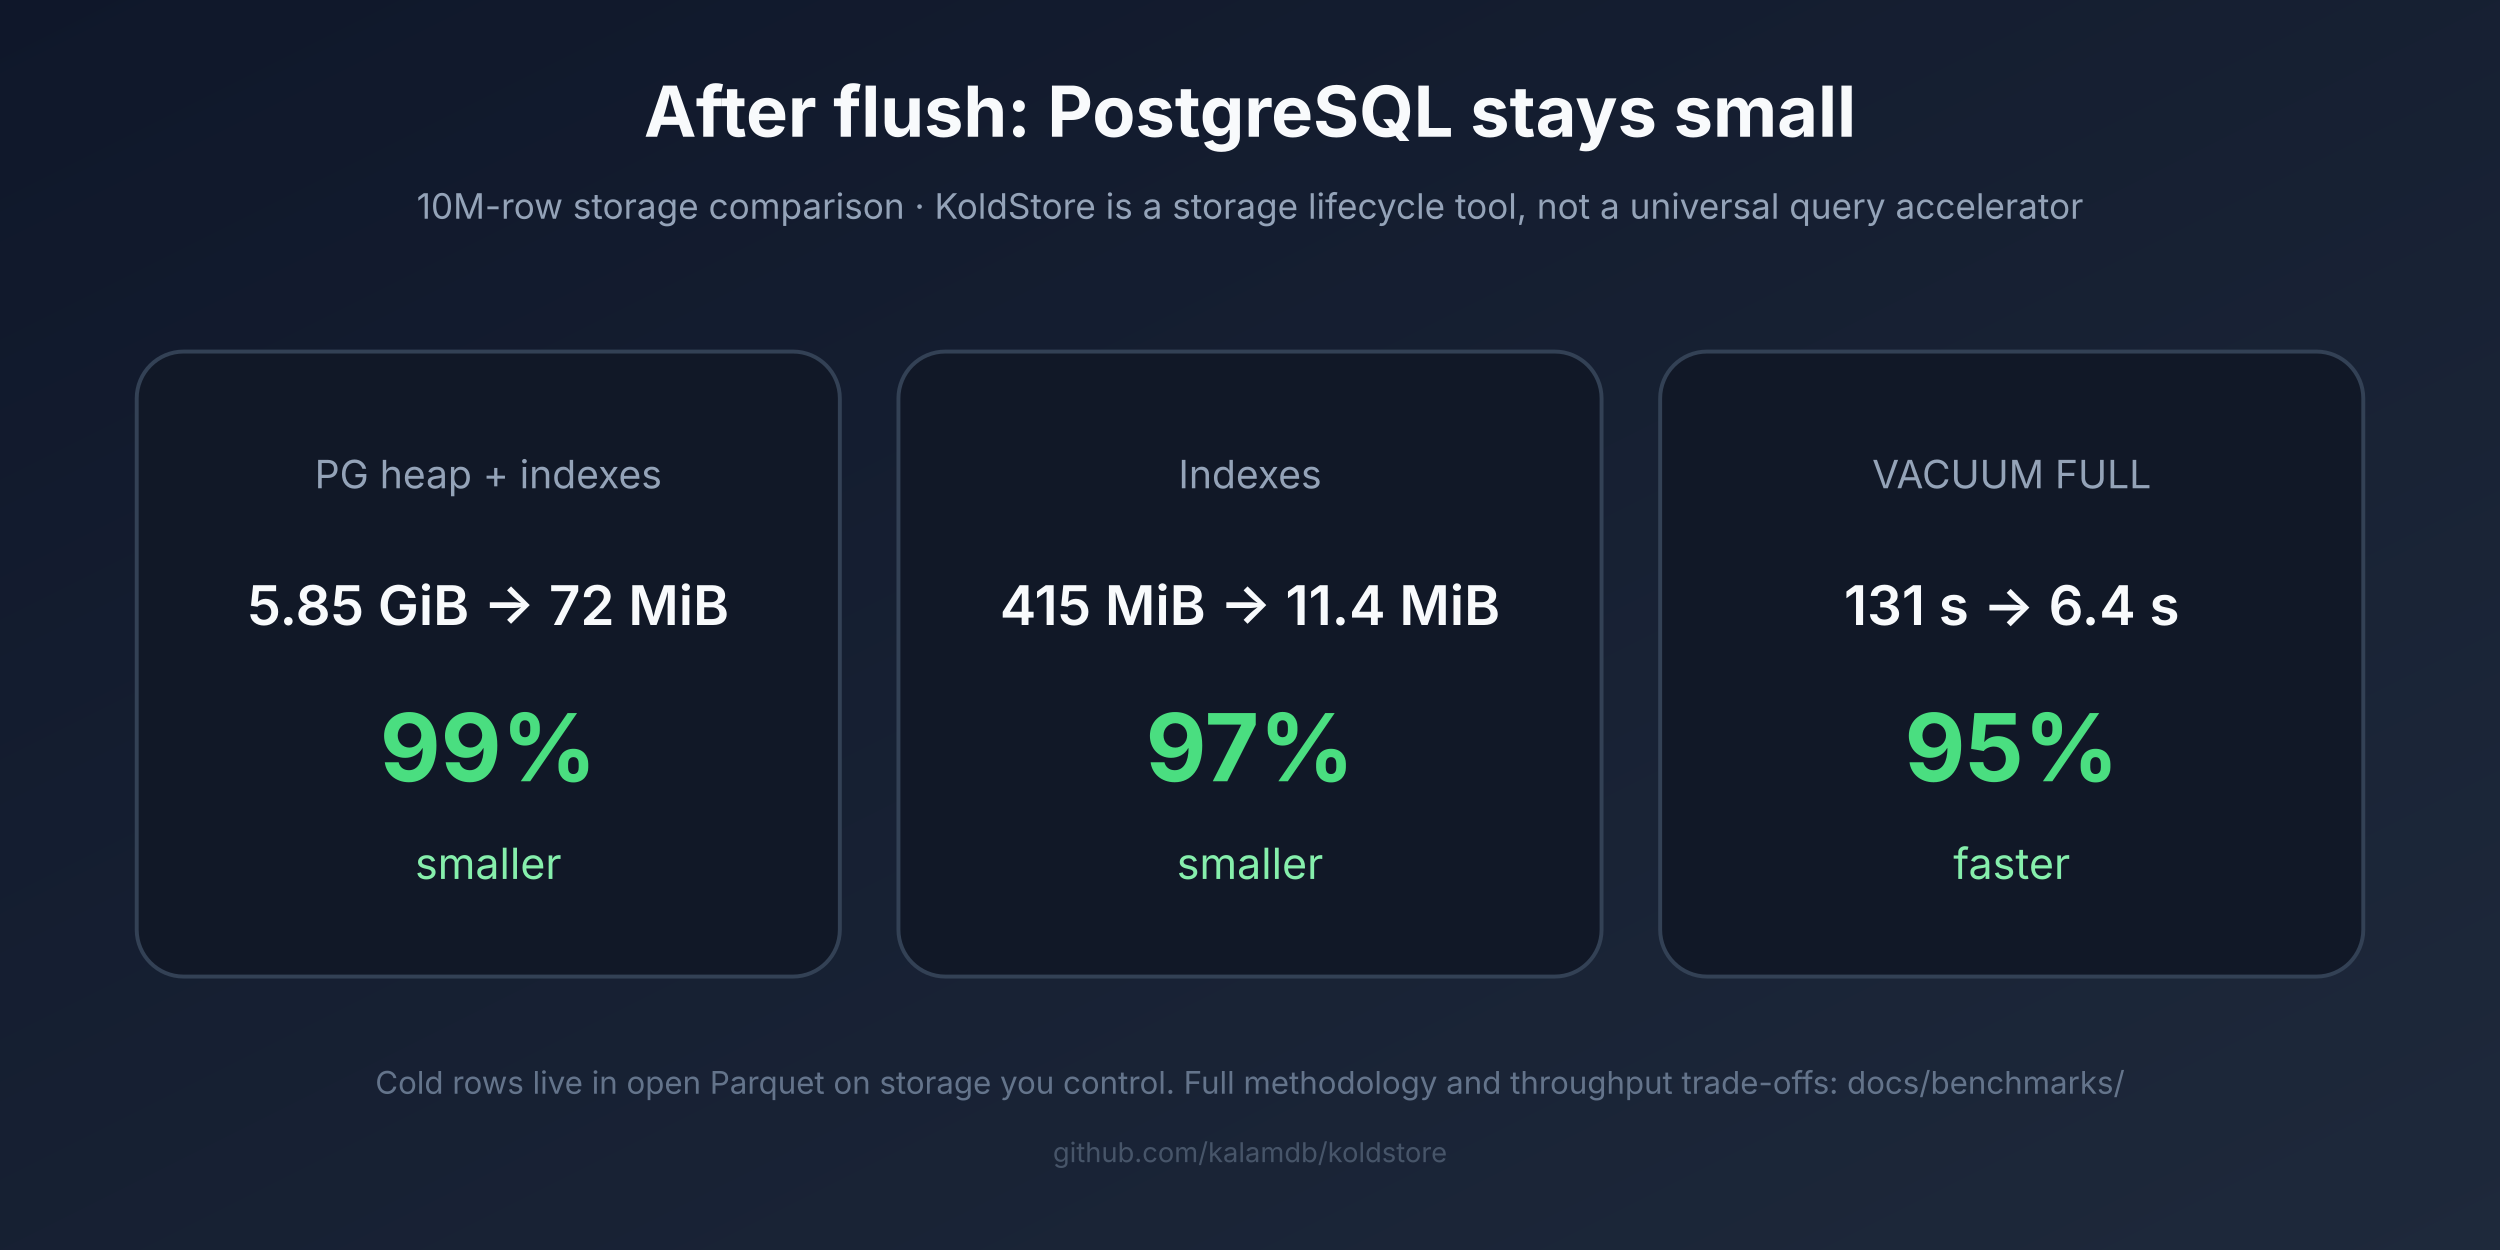
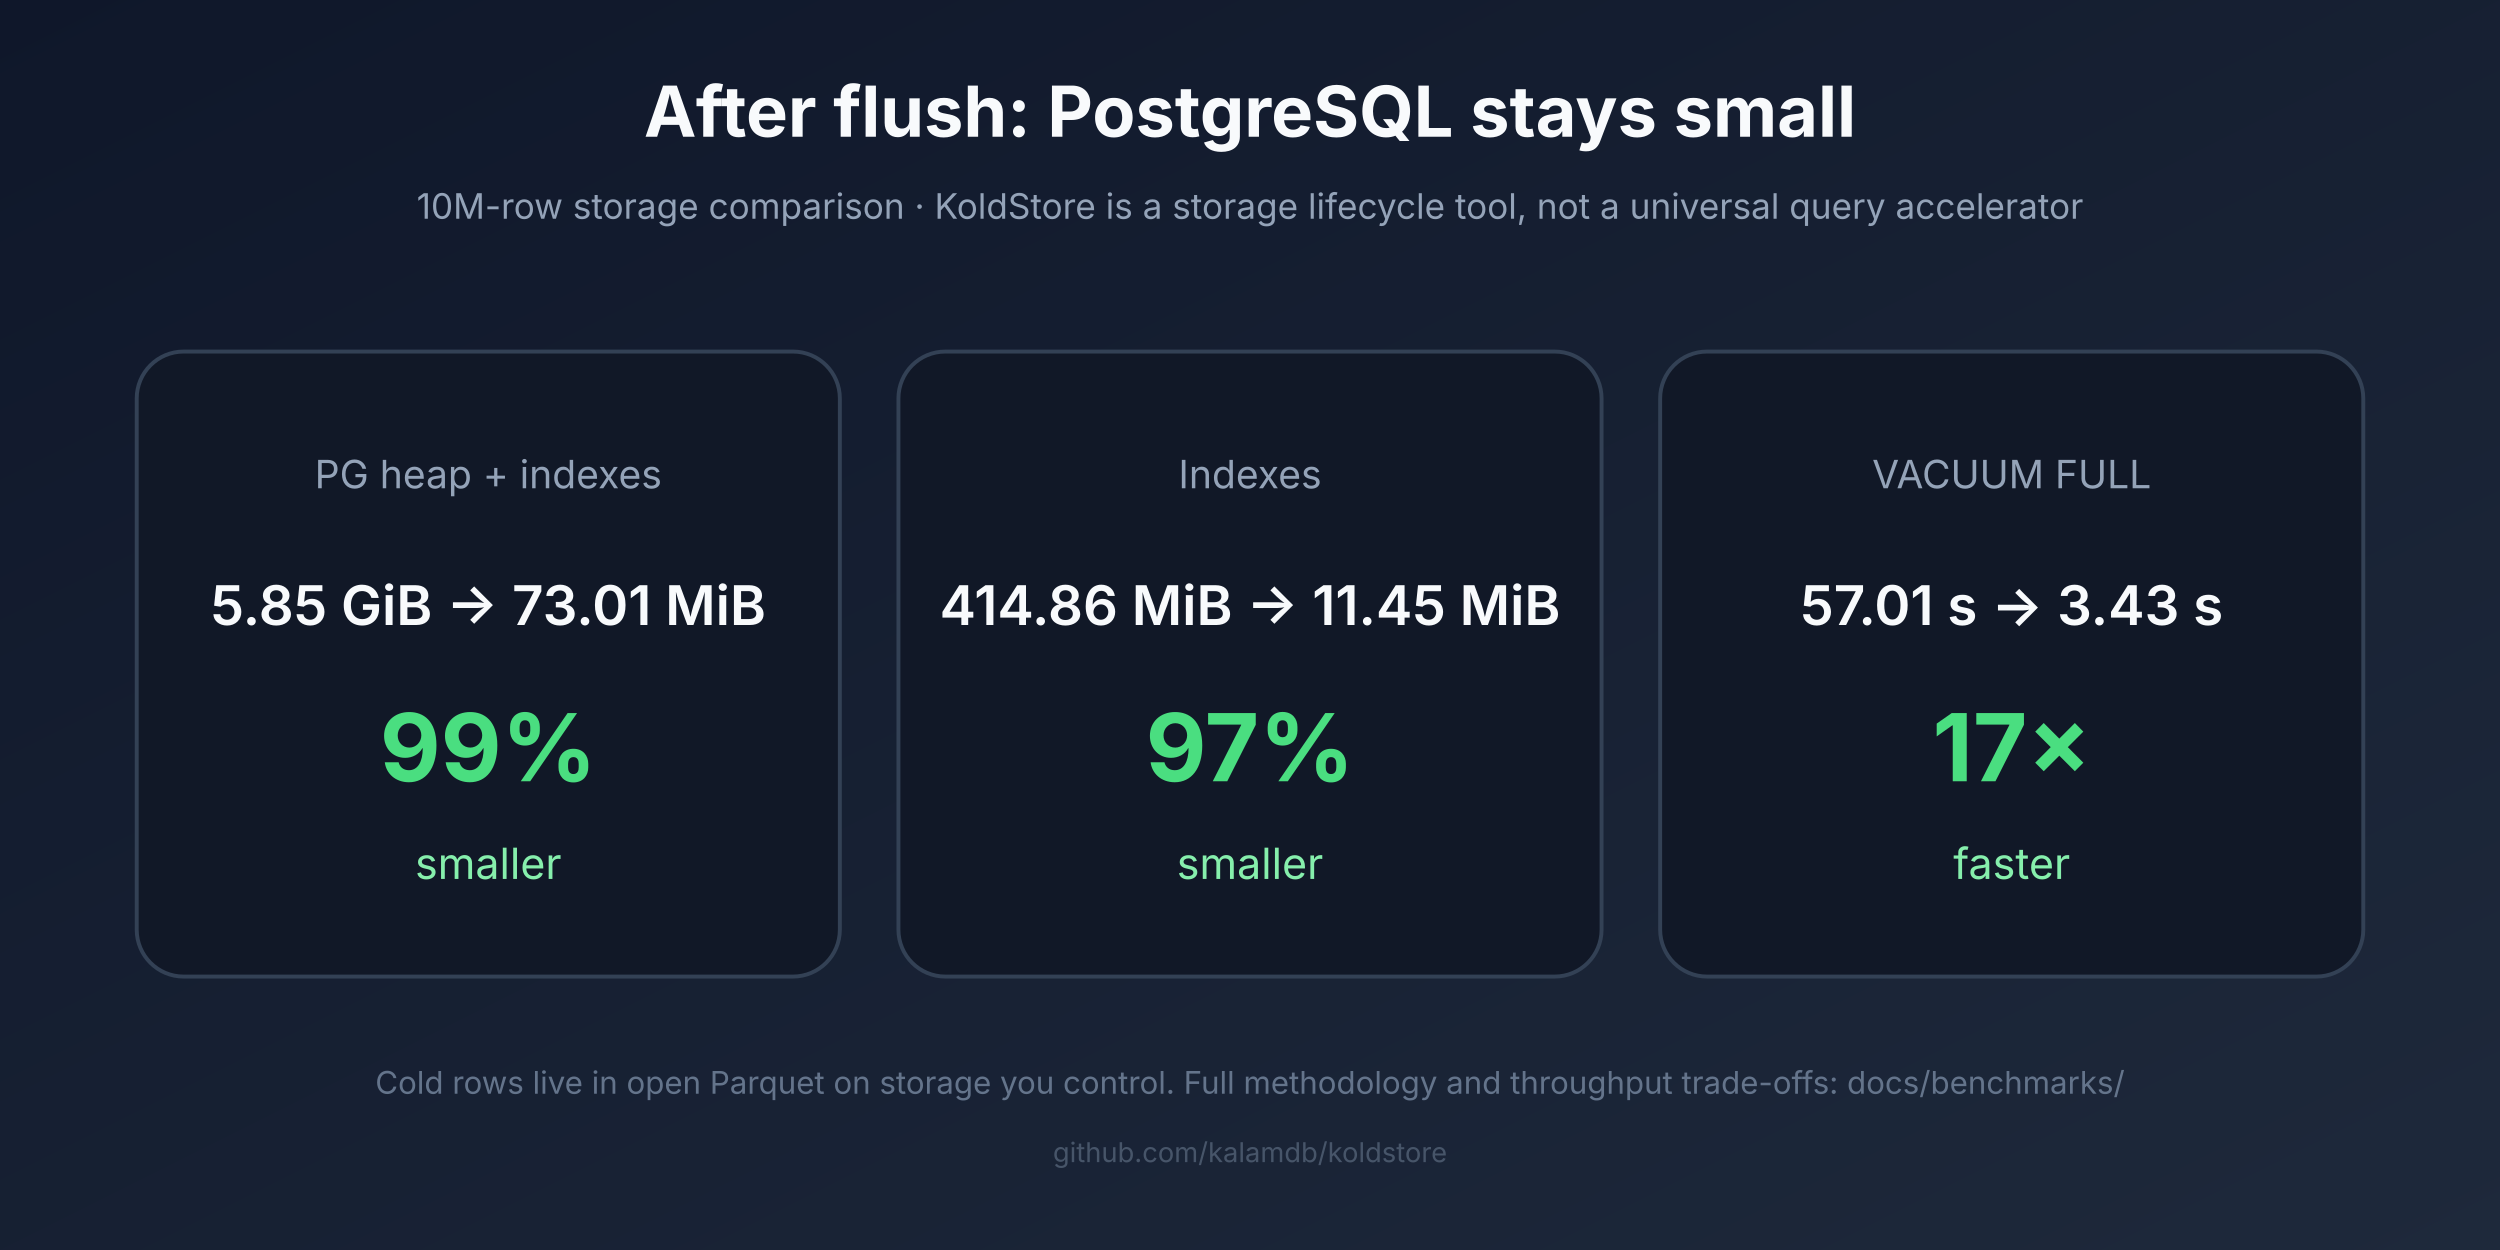
<svg xmlns="http://www.w3.org/2000/svg" width="1280" height="640" viewBox="0 0 1280 640" role="img" aria-labelledby="title desc">
  <defs>
    <linearGradient id="bg" x1="0" y1="0" x2="1" y2="1">
      <stop offset="0%" stop-color="#0f172a" />
      <stop offset="100%" stop-color="#1e293b" />
    </linearGradient>
  </defs>
  <rect width="1280" height="640" fill="url(#bg)" />
  <text x="640" y="70" text-anchor="middle" fill="#f8fafc" font-family="ui-sans-serif, system-ui, -apple-system, Segoe UI, sans-serif" font-size="36" font-weight="700">After flush: PostgreSQL stays small</text>
  <text x="640" y="112" text-anchor="middle" fill="#94a3b8" font-family="ui-sans-serif, system-ui, -apple-system, Segoe UI, sans-serif" font-size="18">10M-row storage comparison · KoldStore is a storage lifecycle tool, not a universal query accelerator</text>
  <rect x="70" y="180" width="360" height="320" rx="24" fill="#111827" stroke="#334155" stroke-width="2" />
  <text x="250" y="250" text-anchor="middle" fill="#94a3b8" font-family="ui-sans-serif, system-ui, -apple-system, Segoe UI, sans-serif" font-size="20">PG heap + indexes</text>
-   <text x="250" y="320" text-anchor="middle" fill="#f8fafc" font-family="ui-sans-serif, system-ui, -apple-system, Segoe UI, sans-serif" font-size="28" font-weight="600">5.85 GiB → 72 MiB</text>
+   <text x="250" y="320" text-anchor="middle" fill="#f8fafc" font-family="ui-sans-serif, system-ui, -apple-system, Segoe UI, sans-serif" font-size="28" font-weight="600">5.85 GiB → 73.01 MiB</text>
  <text x="250" y="400" text-anchor="middle" fill="#4ade80" font-family="ui-sans-serif, system-ui, -apple-system, Segoe UI, sans-serif" font-size="48" font-weight="700">99%</text>
  <text x="250" y="450" text-anchor="middle" fill="#86efac" font-family="ui-sans-serif, system-ui, -apple-system, Segoe UI, sans-serif" font-size="22">smaller</text>
  <rect x="460" y="180" width="360" height="320" rx="24" fill="#111827" stroke="#334155" stroke-width="2" />
  <text x="640" y="250" text-anchor="middle" fill="#94a3b8" font-family="ui-sans-serif, system-ui, -apple-system, Segoe UI, sans-serif" font-size="20">Indexes</text>
-   <text x="640" y="320" text-anchor="middle" fill="#f8fafc" font-family="ui-sans-serif, system-ui, -apple-system, Segoe UI, sans-serif" font-size="28" font-weight="600">415 MiB → 11.4 MiB</text>
+   <text x="640" y="320" text-anchor="middle" fill="#f8fafc" font-family="ui-sans-serif, system-ui, -apple-system, Segoe UI, sans-serif" font-size="28" font-weight="600">414.86 MiB → 11.45 MiB</text>
  <text x="640" y="400" text-anchor="middle" fill="#4ade80" font-family="ui-sans-serif, system-ui, -apple-system, Segoe UI, sans-serif" font-size="48" font-weight="700">97%</text>
  <text x="640" y="450" text-anchor="middle" fill="#86efac" font-family="ui-sans-serif, system-ui, -apple-system, Segoe UI, sans-serif" font-size="22">smaller</text>
  <rect x="850" y="180" width="360" height="320" rx="24" fill="#111827" stroke="#334155" stroke-width="2" />
  <text x="1030" y="250" text-anchor="middle" fill="#94a3b8" font-family="ui-sans-serif, system-ui, -apple-system, Segoe UI, sans-serif" font-size="20">VACUUM FULL</text>
-   <text x="1030" y="320" text-anchor="middle" fill="#f8fafc" font-family="ui-sans-serif, system-ui, -apple-system, Segoe UI, sans-serif" font-size="28" font-weight="600">131 s → 6.4 s</text>
-   <text x="1030" y="400" text-anchor="middle" fill="#4ade80" font-family="ui-sans-serif, system-ui, -apple-system, Segoe UI, sans-serif" font-size="48" font-weight="700">95%</text>
+   <text x="1030" y="320" text-anchor="middle" fill="#f8fafc" font-family="ui-sans-serif, system-ui, -apple-system, Segoe UI, sans-serif" font-size="28" font-weight="600">57.01 s → 3.43 s</text>
+   <text x="1030" y="400" text-anchor="middle" fill="#4ade80" font-family="ui-sans-serif, system-ui, -apple-system, Segoe UI, sans-serif" font-size="48" font-weight="700">17×</text>
  <text x="1030" y="450" text-anchor="middle" fill="#86efac" font-family="ui-sans-serif, system-ui, -apple-system, Segoe UI, sans-serif" font-size="22">faster</text>
  <text x="640" y="560" text-anchor="middle" fill="#64748b" font-family="ui-sans-serif, system-ui, -apple-system, Segoe UI, sans-serif" font-size="16">Cold rows live in open Parquet on storage you control. Full methodology and throughput trade-offs: docs/benchmarks/</text>
  <text x="640" y="595" text-anchor="middle" fill="#475569" font-family="ui-sans-serif, system-ui, -apple-system, Segoe UI, sans-serif" font-size="14">github.com/kalamdb/koldstore</text>
</svg>
